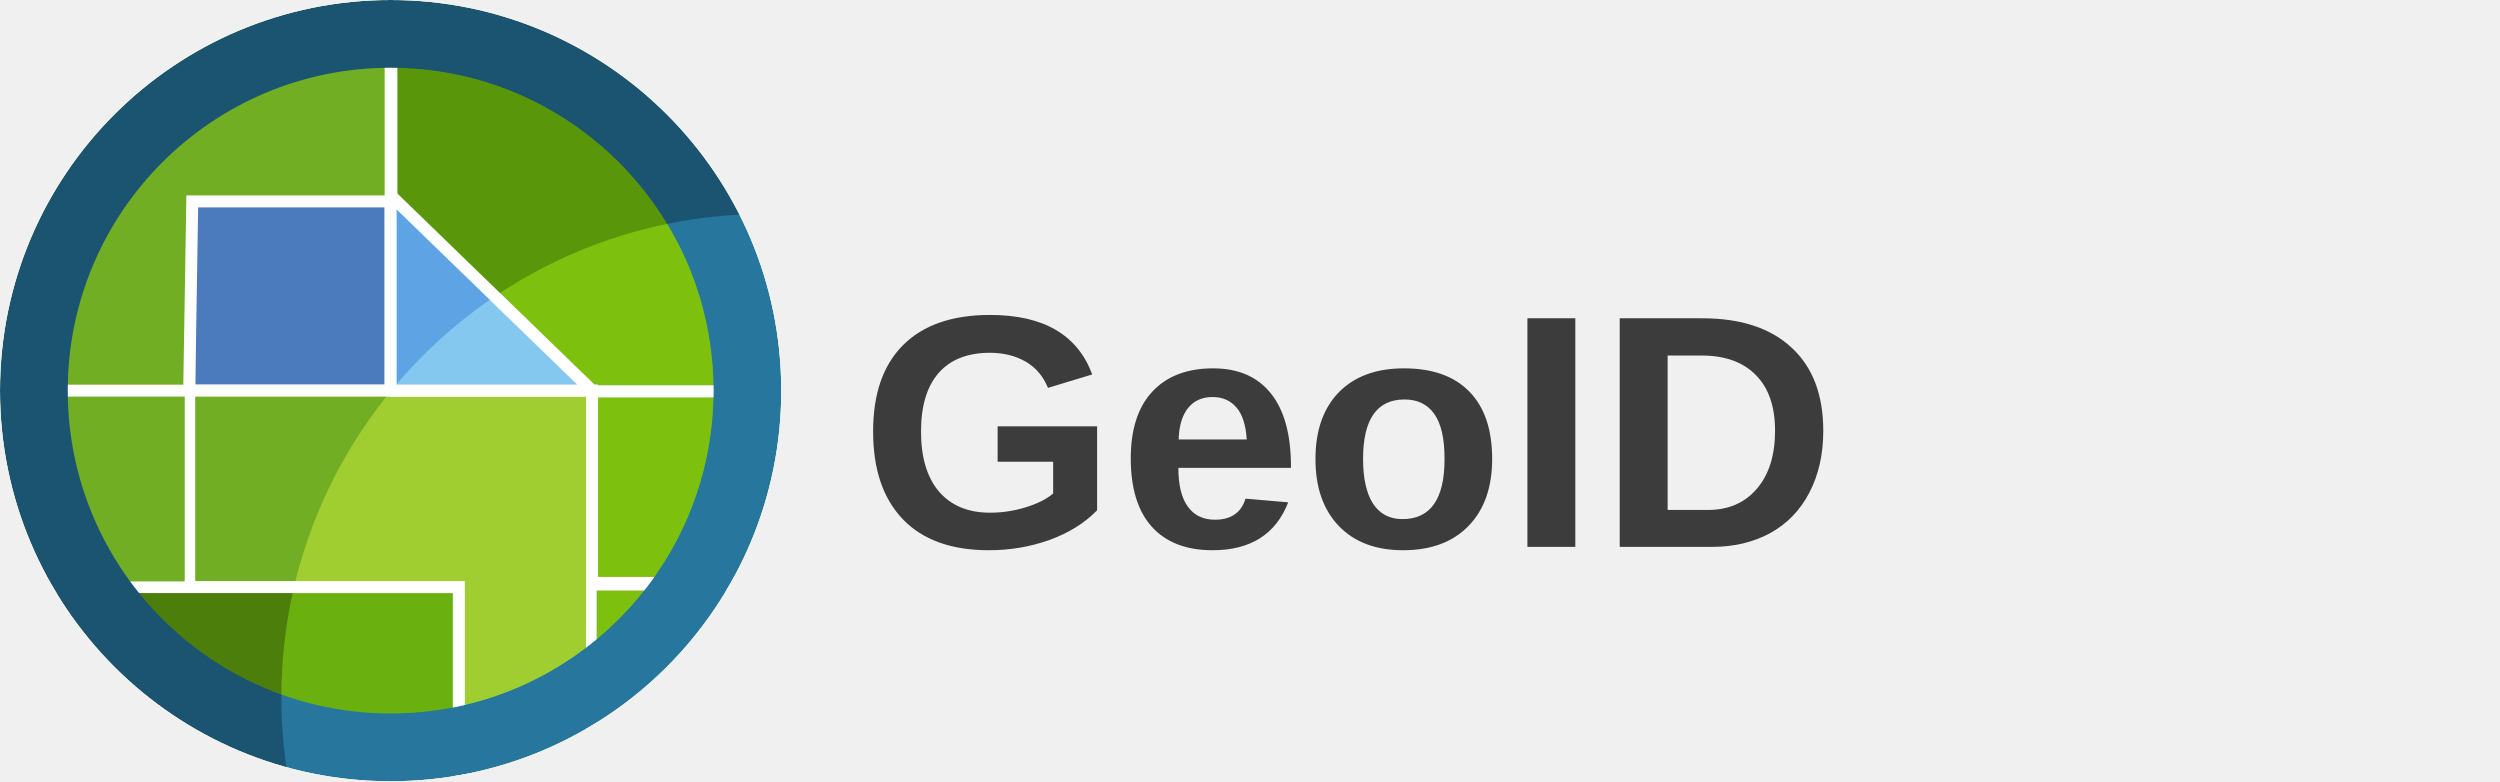
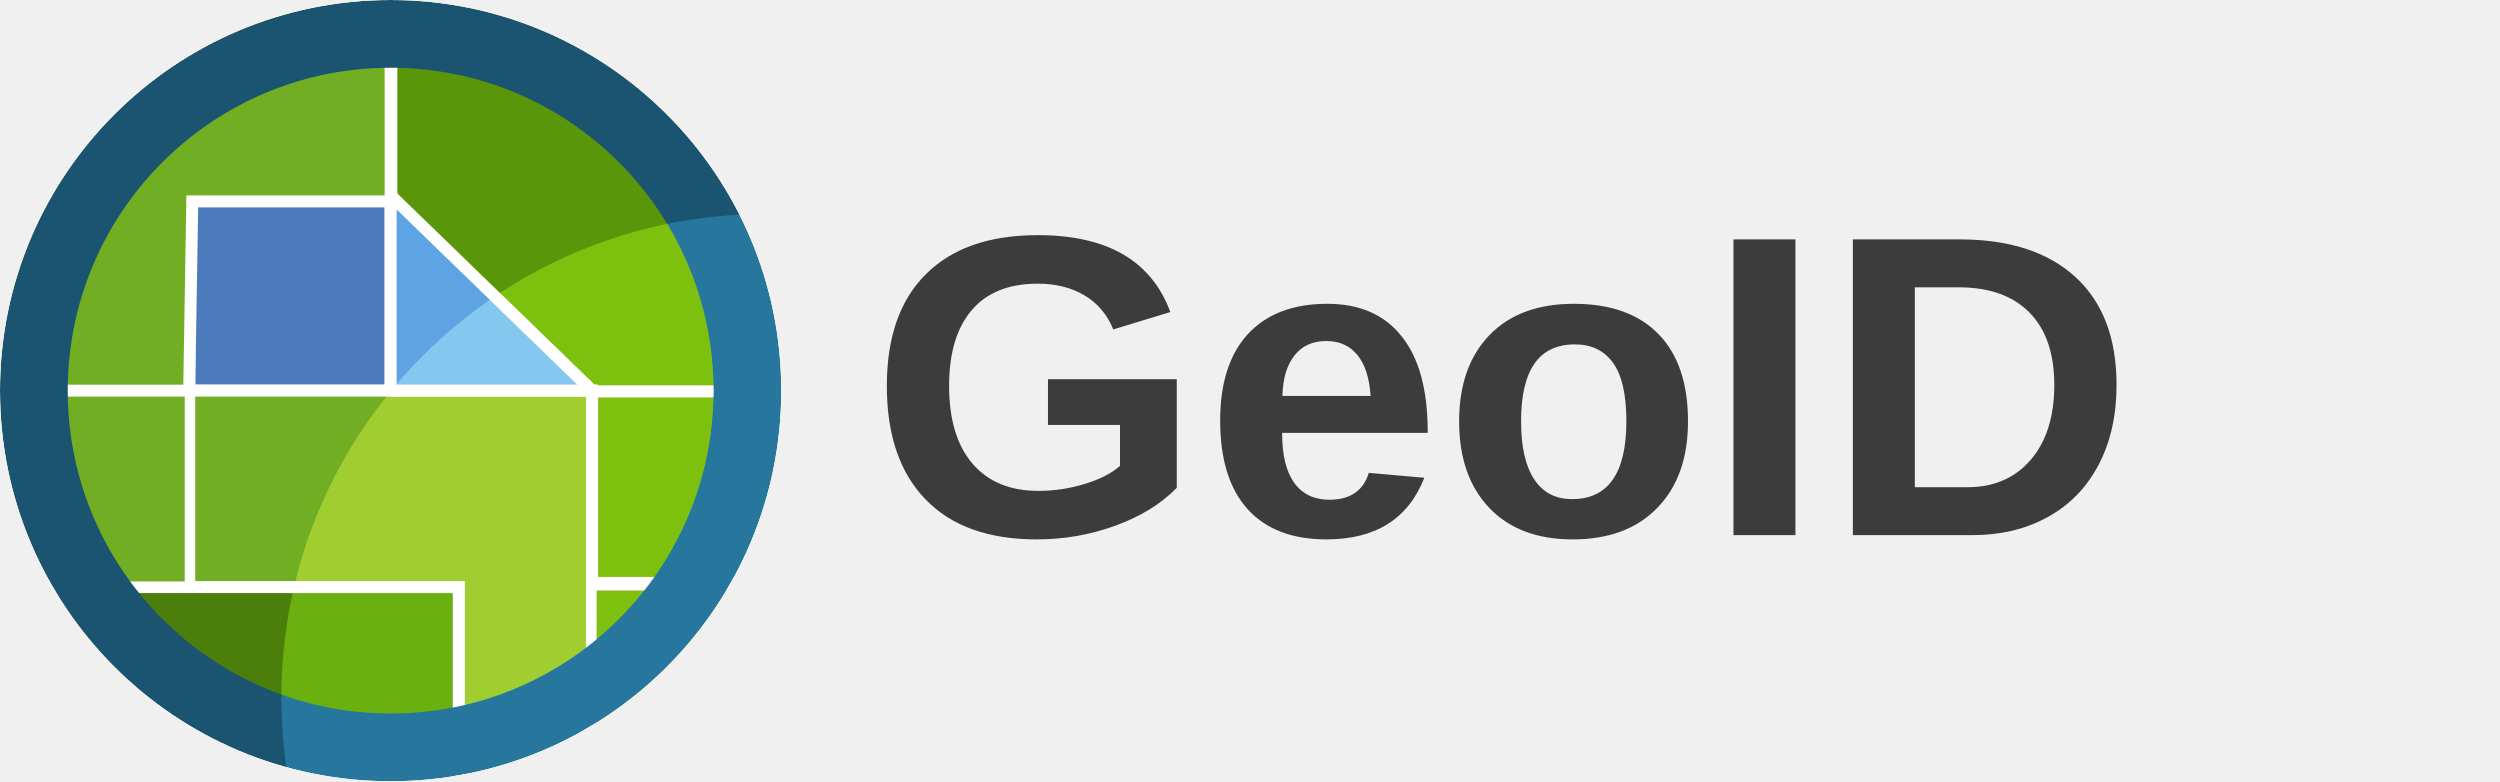
<svg xmlns="http://www.w3.org/2000/svg" width="128" height="40" viewBox="0 0 128 40" fill="none">
  <g transform="scale(0.07662835)">
    <mask id="mask_nav_a" style="mask-type:alpha" maskUnits="userSpaceOnUse" x="0" y="0" width="522" height="522">
      <circle cx="261" cy="261" r="261" fill="#D9D9D9" />
    </mask>
    <g mask="url(#mask_nav_a)">
      <mask id="mask_nav_b" style="mask-type:alpha" maskUnits="userSpaceOnUse" x="0" y="0" width="522" height="522">
        <circle cx="261" cy="261" r="261" fill="#D9D9D9" />
      </mask>
      <g mask="url(#mask_nav_b)">
        <path d="M126.426 130.5H261.004V261H126.426V130.5Z" fill="#4B7ABD" stroke="white" stroke-width="8" />
        <rect x="395.58" y="259" width="130.5" height="130.5" fill="#599609" stroke="white" stroke-width="8" />
        <path d="M261.504 -9.018H527.515V261.5H394L261.504 135V-9.018Z" fill="#599609" stroke="white" stroke-width="8" />
        <path d="M126.426 261H395.582V395.578V530.156H261.004V395.578H126.426V261Z" fill="#72AE23" stroke="white" stroke-width="8" />
        <path d="M261.008 130.5L395.586 261H261.008V130.5Z" fill="#5EA4E4" stroke="white" stroke-width="8" stroke-linejoin="bevel" />
        <path d="M306.59 532.023L-4.508 523.288V392.255L306.59 392.255V532.023Z" fill="#4C7E0B" stroke="white" stroke-width="8" />
        <path d="M126.426 391.499L-8.152 391.499V260.999H126.426V391.499Z" fill="#72AE23" stroke="white" stroke-width="6" />
        <path d="M395.58 530.155L526.08 391.499H395.58V530.155Z" fill="#599609" stroke="white" stroke-width="6" />
        <path d="M-6.115 261L-6.115 -8.156L126.424 -8.156L261.002 -8.156L261.002 134.578L128.463 134.578L126.424 261L-6.115 261Z" fill="#72AE23" stroke="white" stroke-width="8" />
        <path d="M261 -1.14087e-05C405.146 -1.77095e-05 522 116.854 522 261C522 405.146 405.146 522 261 522C116.854 522 -5.10784e-06 405.146 -1.14087e-05 261C-1.77095e-05 116.854 116.854 -5.10784e-06 261 -1.14087e-05ZM261 476.73C380.144 476.73 476.73 380.144 476.73 261C476.73 141.855 380.144 45.27 261 45.27C141.855 45.27 45.27 141.856 45.27 261C45.27 380.144 141.856 476.73 261 476.73Z" fill="#1B5471" />
        <g style="mix-blend-mode:overlay">
          <circle cx="511" cy="466" r="323" fill="white" fill-opacity="0.4" />
        </g>
      </g>
    </g>
  </g>
-   <text x="44" y="28" font-family="Arial, Helvetica, sans-serif" font-size="17" font-weight="700" fill="#3C3C3C">GeoID</text>
+   <text x="44.5" y="27.4" font-family="Arial, Helvetica, sans-serif" font-size="22" font-weight="700" fill="#3C3C3C">GeoID</text>
</svg>
